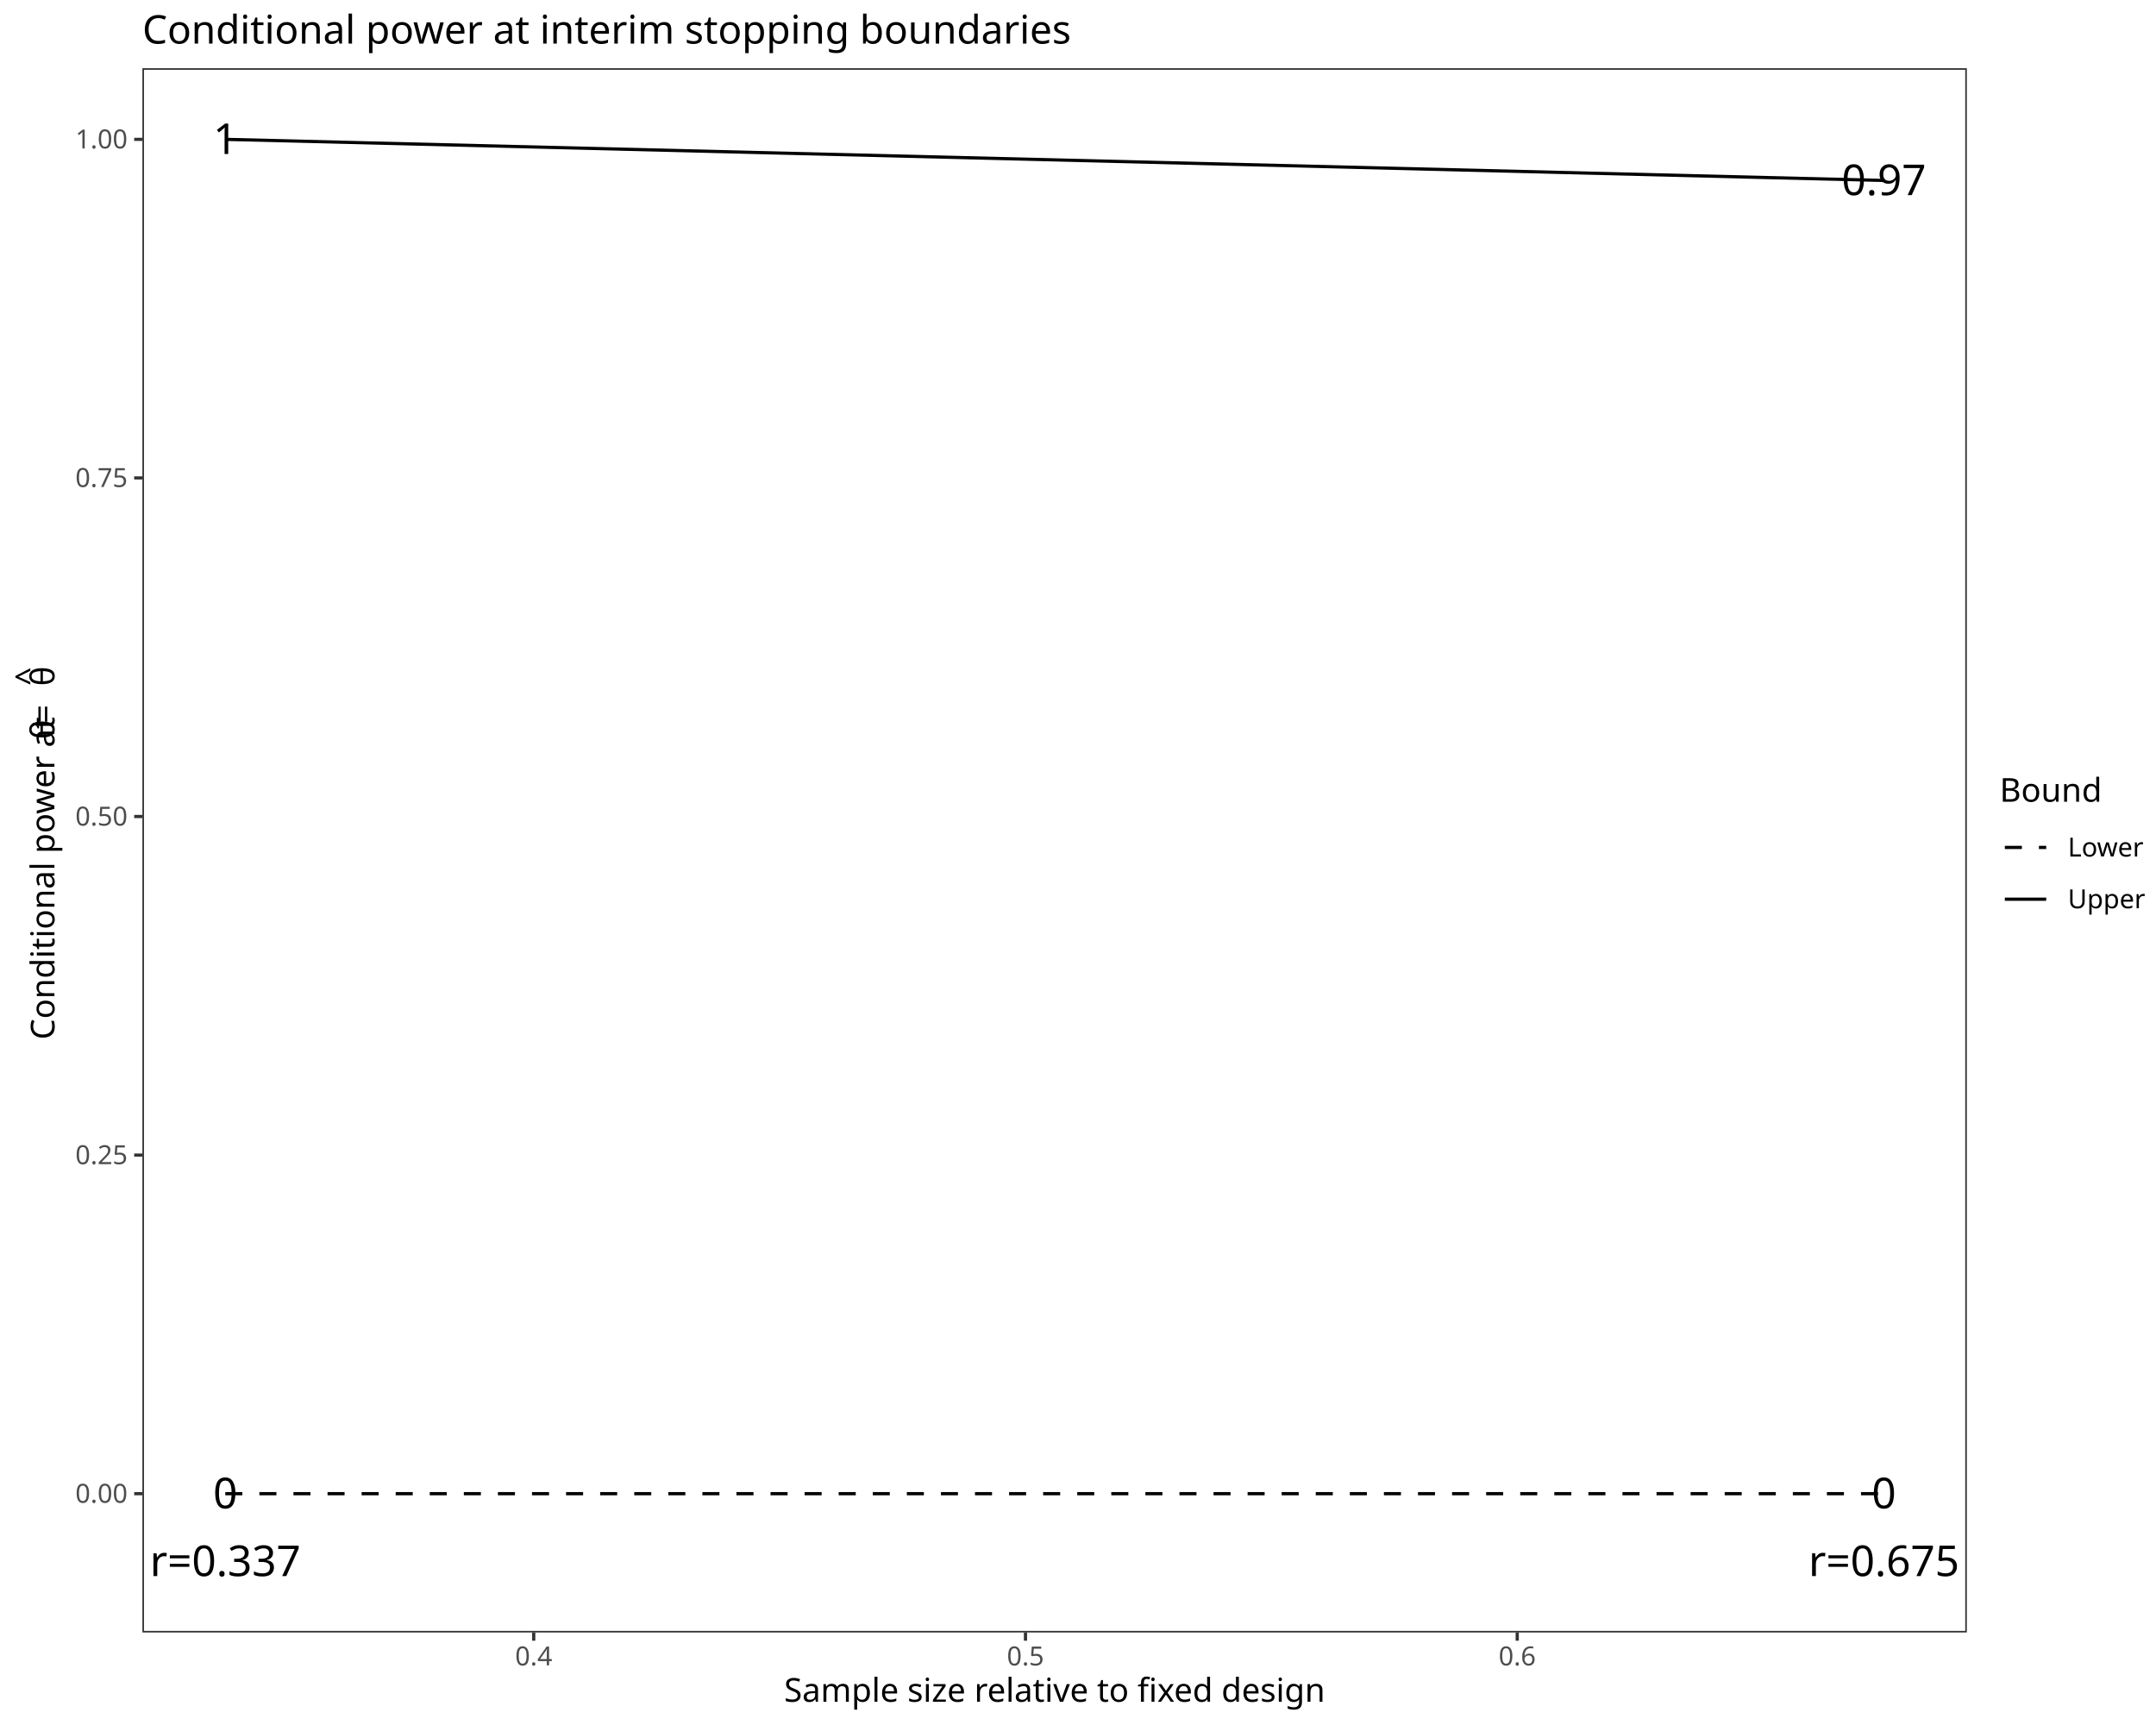
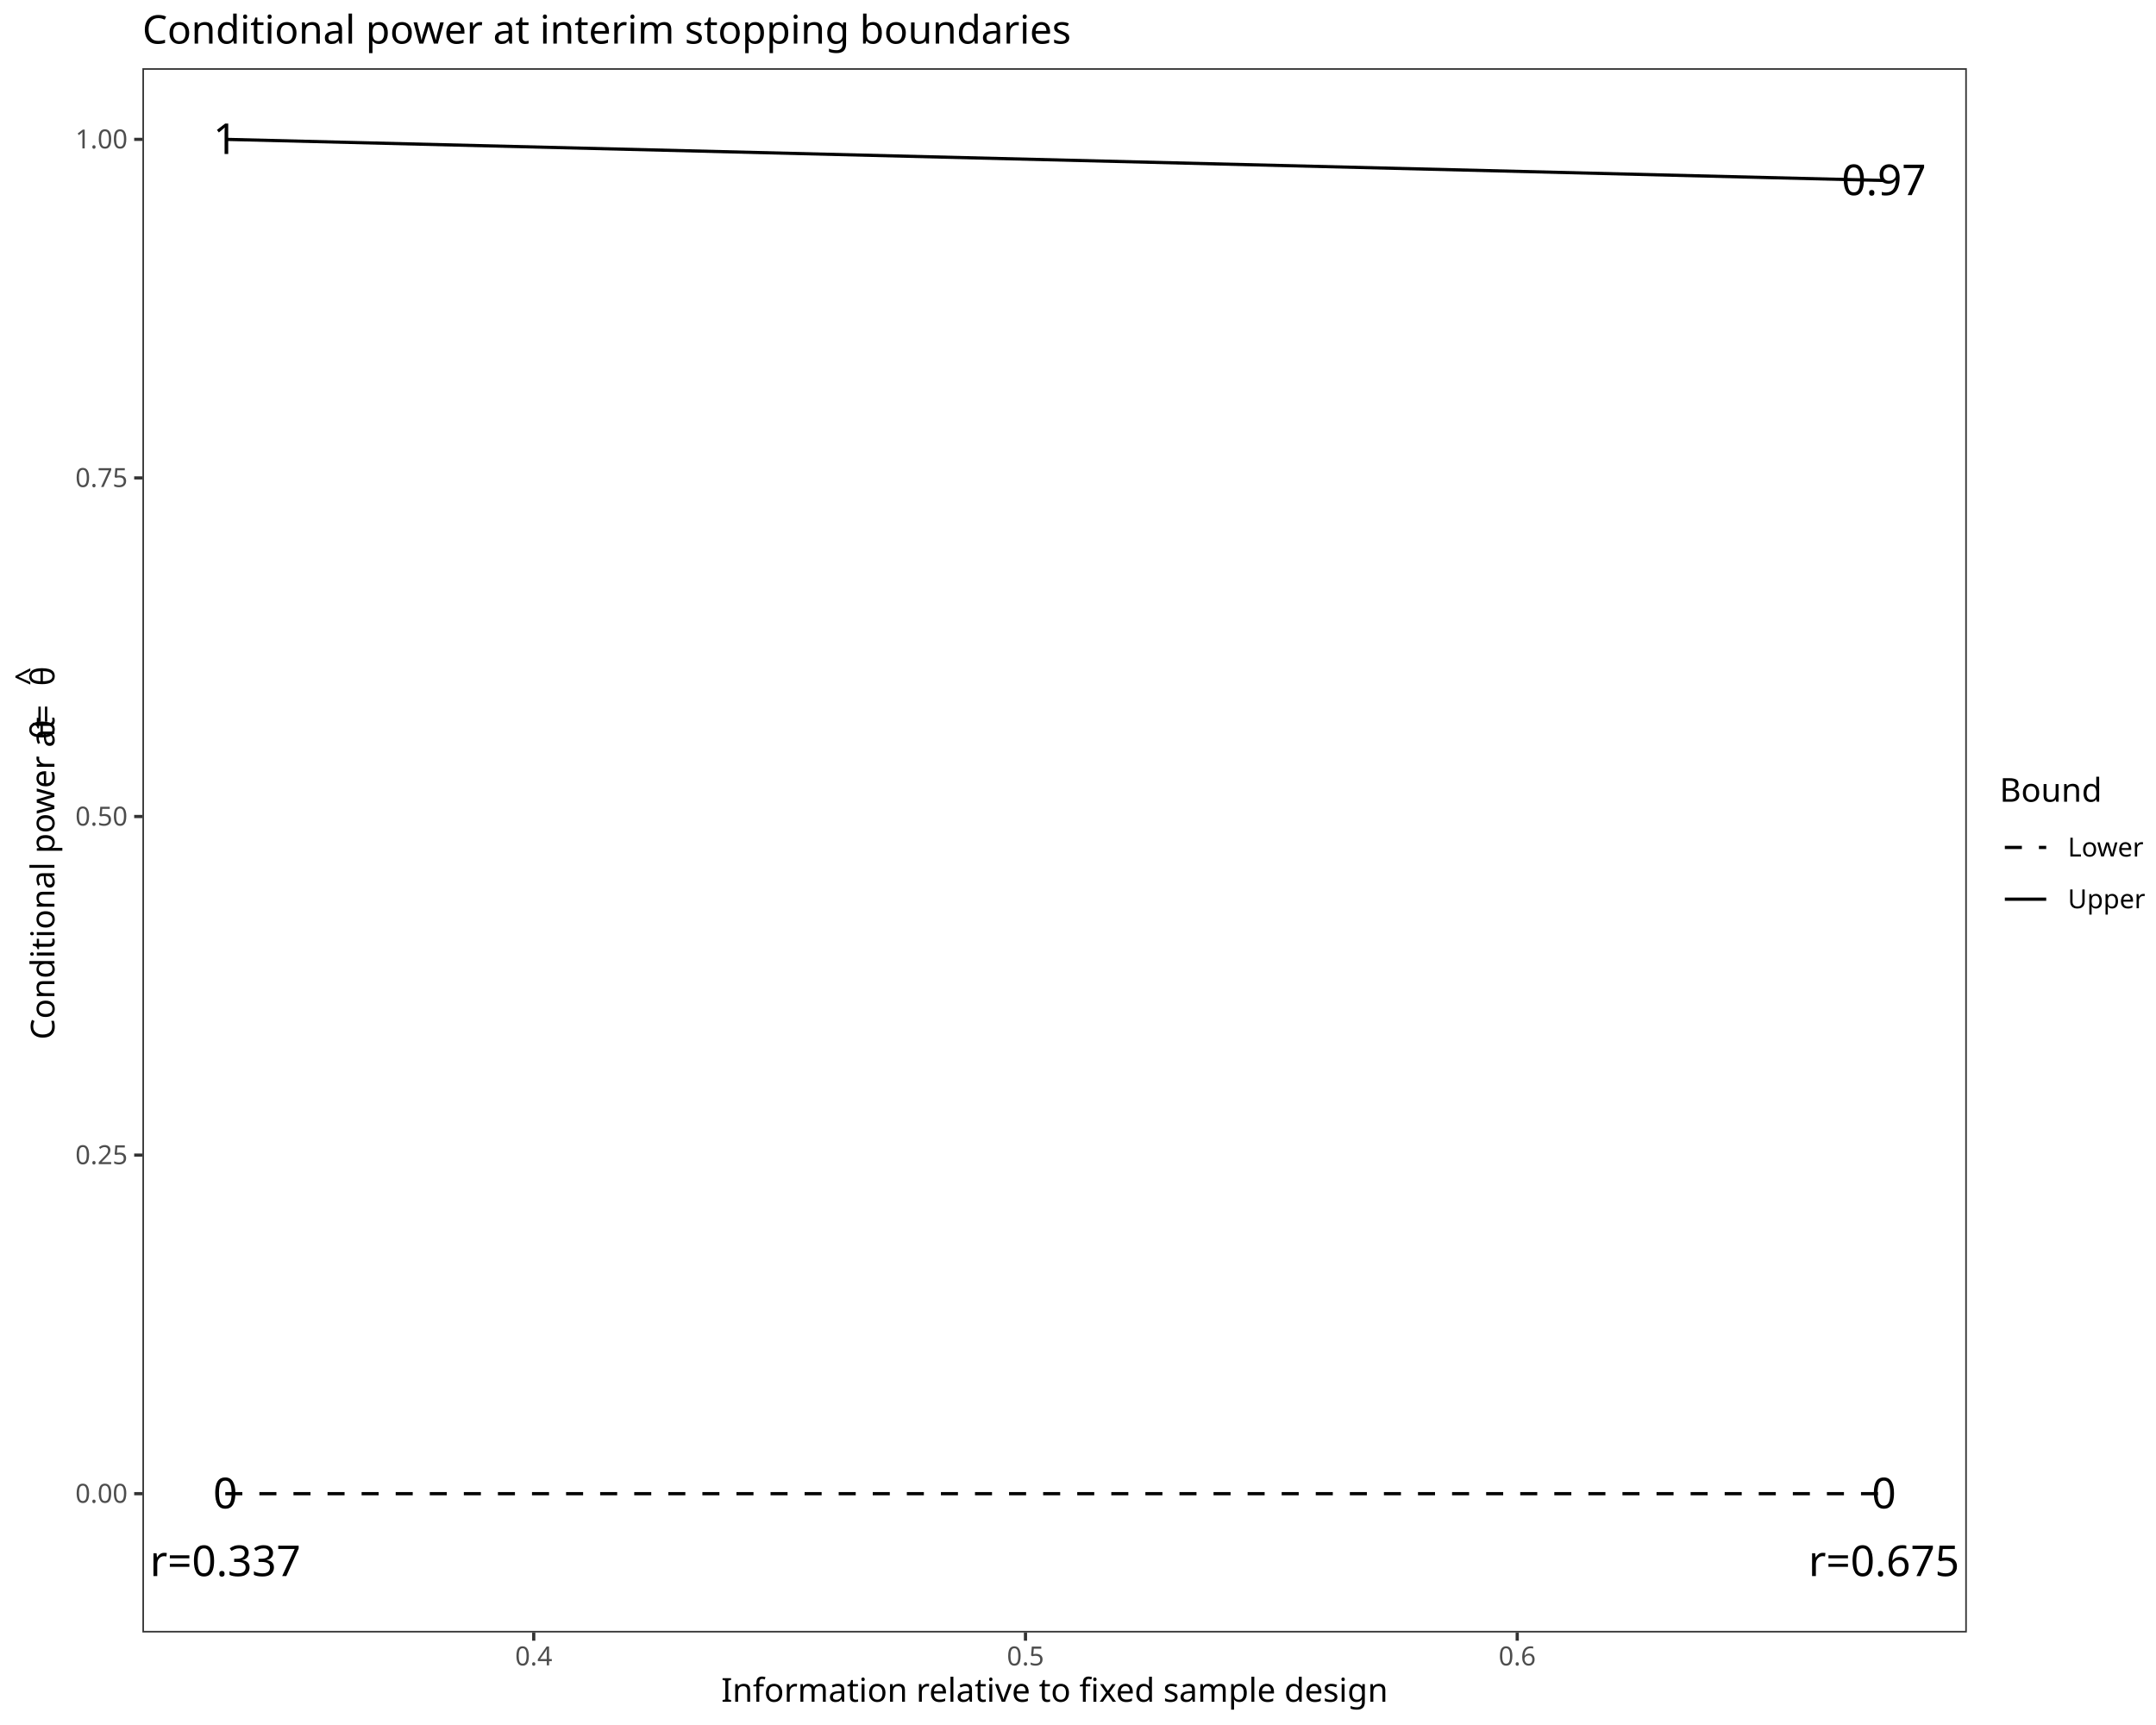
<svg xmlns="http://www.w3.org/2000/svg" class="svglite" data-engine-version="2.0" width="720.00pt" height="576.00pt" viewBox="0 0 720.00 576.00">
  <defs>
    <style type="text/css">
    .svglite line, .svglite polyline, .svglite polygon, .svglite path, .svglite rect, .svglite circle {
      fill: none;
      stroke: #000000;
      stroke-linecap: round;
      stroke-linejoin: round;
      stroke-miterlimit: 10.00;
    }
  </style>
  </defs>
  <rect width="100%" height="100%" style="stroke: none; fill: #FFFFFF;" />
  <defs>
    <clipPath id="cpMC4wMHw3MjAuMDB8MC4wMHw1NzYuMDA=">
      <rect x="0.00" y="0.00" width="720.00" height="576.00" />
    </clipPath>
  </defs>
  <g clip-path="url(#cpMC4wMHw3MjAuMDB8MC4wMHw1NzYuMDA=)">
    <rect x="0.00" y="0.00" width="720.00" height="576.00" style="stroke-width: 1.07; stroke: #FFFFFF; fill: #FFFFFF;" />
  </g>
  <defs>
    <clipPath id="cpNDcuNTV8NjU2LjgzfDIyLjc4fDU0NS4xMQ==">
      <rect x="47.55" y="22.78" width="609.28" height="522.33" />
    </clipPath>
  </defs>
  <g clip-path="url(#cpNDcuNTV8NjU2LjgzfDIyLjc4fDU0NS4xMQ==)">
    <rect x="47.55" y="22.78" width="609.28" height="522.33" style="stroke-width: 1.07; stroke: none; fill: #FFFFFF;" />
    <text x="75.24" y="51.42" text-anchor="middle" style="font-size: 14.23px; font-family: sans;" textLength="7.91px" lengthAdjust="spacingAndGlyphs">1</text>
    <text x="629.14" y="65.15" text-anchor="middle" style="font-size: 14.23px; font-family: sans;" textLength="27.69px" lengthAdjust="spacingAndGlyphs">0.97</text>
    <text x="75.24" y="503.65" text-anchor="middle" style="font-size: 14.23px; font-family: sans;" textLength="7.91px" lengthAdjust="spacingAndGlyphs">0</text>
    <text x="629.14" y="503.65" text-anchor="middle" style="font-size: 14.23px; font-family: sans;" textLength="7.91px" lengthAdjust="spacingAndGlyphs">0</text>
    <polyline points="75.24,498.76 629.14,498.76 " style="stroke-width: 1.07; stroke-dasharray: 5.69,5.69; stroke-linecap: butt;" />
    <polyline points="75.24,46.53 629.14,60.26 " style="stroke-width: 1.07; stroke-linecap: butt;" />
    <text x="75.24" y="526.27" text-anchor="middle" style="font-size: 14.23px; font-family: sans;" textLength="48.65px" lengthAdjust="spacingAndGlyphs">r=0.337</text>
    <text x="629.14" y="526.27" text-anchor="middle" style="font-size: 14.23px; font-family: sans;" textLength="48.65px" lengthAdjust="spacingAndGlyphs">r=0.675</text>
    <rect x="47.55" y="22.78" width="609.28" height="522.33" style="stroke-width: 1.07; stroke: #333333;" />
  </g>
  <g clip-path="url(#cpMC4wMHw3MjAuMDB8MC4wMHw1NzYuMDA=)">
    <text x="42.62" y="501.79" text-anchor="end" style="font-size: 8.80px; fill: #4D4D4D; font-family: sans;" textLength="17.13px" lengthAdjust="spacingAndGlyphs">0.00</text>
    <text x="42.62" y="388.73" text-anchor="end" style="font-size: 8.80px; fill: #4D4D4D; font-family: sans;" textLength="17.13px" lengthAdjust="spacingAndGlyphs">0.25</text>
    <text x="42.62" y="275.67" text-anchor="end" style="font-size: 8.80px; fill: #4D4D4D; font-family: sans;" textLength="17.13px" lengthAdjust="spacingAndGlyphs">0.50</text>
    <text x="42.62" y="162.61" text-anchor="end" style="font-size: 8.80px; fill: #4D4D4D; font-family: sans;" textLength="17.13px" lengthAdjust="spacingAndGlyphs">0.75</text>
    <text x="42.62" y="49.55" text-anchor="end" style="font-size: 8.80px; fill: #4D4D4D; font-family: sans;" textLength="17.13px" lengthAdjust="spacingAndGlyphs">1.00</text>
    <polyline points="44.81,498.76 47.55,498.76 " style="stroke-width: 1.07; stroke: #333333; stroke-linecap: butt;" />
    <polyline points="44.81,385.70 47.55,385.70 " style="stroke-width: 1.07; stroke: #333333; stroke-linecap: butt;" />
    <polyline points="44.81,272.64 47.55,272.64 " style="stroke-width: 1.07; stroke: #333333; stroke-linecap: butt;" />
    <polyline points="44.81,159.58 47.55,159.58 " style="stroke-width: 1.07; stroke: #333333; stroke-linecap: butt;" />
    <polyline points="44.81,46.53 47.55,46.53 " style="stroke-width: 1.07; stroke: #333333; stroke-linecap: butt;" />
    <polyline points="178.24,547.85 178.24,545.11 " style="stroke-width: 1.07; stroke: #333333; stroke-linecap: butt;" />
    <polyline points="342.46,547.85 342.46,545.11 " style="stroke-width: 1.07; stroke: #333333; stroke-linecap: butt;" />
    <polyline points="506.68,547.85 506.68,545.11 " style="stroke-width: 1.07; stroke: #333333; stroke-linecap: butt;" />
    <text x="178.24" y="556.10" text-anchor="middle" style="font-size: 8.80px; fill: #4D4D4D; font-family: sans;" textLength="12.23px" lengthAdjust="spacingAndGlyphs">0.4</text>
    <text x="342.46" y="556.10" text-anchor="middle" style="font-size: 8.80px; fill: #4D4D4D; font-family: sans;" textLength="12.23px" lengthAdjust="spacingAndGlyphs">0.5</text>
    <text x="506.68" y="556.10" text-anchor="middle" style="font-size: 8.80px; fill: #4D4D4D; font-family: sans;" textLength="12.23px" lengthAdjust="spacingAndGlyphs">0.6</text>
-     <text x="352.19" y="568.24" text-anchor="middle" style="font-size: 11.00px; font-family: sans;" textLength="172.44px" lengthAdjust="spacingAndGlyphs">Sample size relative to fixed design</text>
+     <text x="352.19" y="568.24" text-anchor="middle" style="font-size: 11.00px; font-family: sans;" textLength="206.07px" lengthAdjust="spacingAndGlyphs">Information relative to fixed sample design</text>
    <text transform="translate(18.18,347.15) rotate(-90)" style="font-size: 11.00px; font-family: sans;" textLength="100.29px" lengthAdjust="spacingAndGlyphs">Conditional power at</text>
    <text transform="translate(18.18,246.86) rotate(-90)" style="font-size: 11.00px; font-family: sans;" textLength="5.26px" lengthAdjust="spacingAndGlyphs">θ</text>
    <text transform="translate(18.18,241.60) rotate(-90)" style="font-size: 11.00px; font-family: sans;" textLength="12.54px" lengthAdjust="spacingAndGlyphs"> = </text>
    <text transform="translate(18.18,229.06) rotate(-90)" style="font-size: 11.00px; font-family: sans;" textLength="5.26px" lengthAdjust="spacingAndGlyphs">θ</text>
    <text transform="translate(13.05,229.01) rotate(-90)" style="font-size: 11.00px; font-family: sans;" textLength="5.16px" lengthAdjust="spacingAndGlyphs">^</text>
    <text transform="translate(18.18,223.80) rotate(-90)" style="font-size: 11.00px; font-family: sans;" textLength="3.06px" lengthAdjust="spacingAndGlyphs"> </text>
    <rect x="667.79" y="259.00" width="46.73" height="49.89" style="stroke-width: 1.07; stroke: none; fill: #FFFFFF;" />
    <text x="667.79" y="267.71" style="font-size: 11.00px; font-family: sans;" textLength="31.81px" lengthAdjust="spacingAndGlyphs">Bound</text>
    <rect x="667.79" y="274.33" width="17.28" height="17.28" style="stroke-width: 1.07; stroke: none; fill: #FFFFFF;" />
    <line x1="669.52" y1="282.97" x2="683.34" y2="282.97" style="stroke-width: 1.07; stroke-dasharray: 5.69,5.69; stroke-linecap: butt;" />
    <rect x="667.79" y="291.61" width="17.28" height="17.28" style="stroke-width: 1.07; stroke: none; fill: #FFFFFF;" />
    <line x1="669.52" y1="300.25" x2="683.34" y2="300.25" style="stroke-width: 1.07; stroke-linecap: butt;" />
    <text x="690.55" y="286.00" style="font-size: 8.80px; font-family: sans;" textLength="23.97px" lengthAdjust="spacingAndGlyphs">Lower</text>
    <text x="690.55" y="303.28" style="font-size: 8.80px; font-family: sans;" textLength="23.97px" lengthAdjust="spacingAndGlyphs">Upper</text>
    <text x="47.55" y="14.56" style="font-size: 13.20px; font-family: sans;" textLength="286.19px" lengthAdjust="spacingAndGlyphs">Conditional power at interim stopping boundaries</text>
  </g>
</svg>
